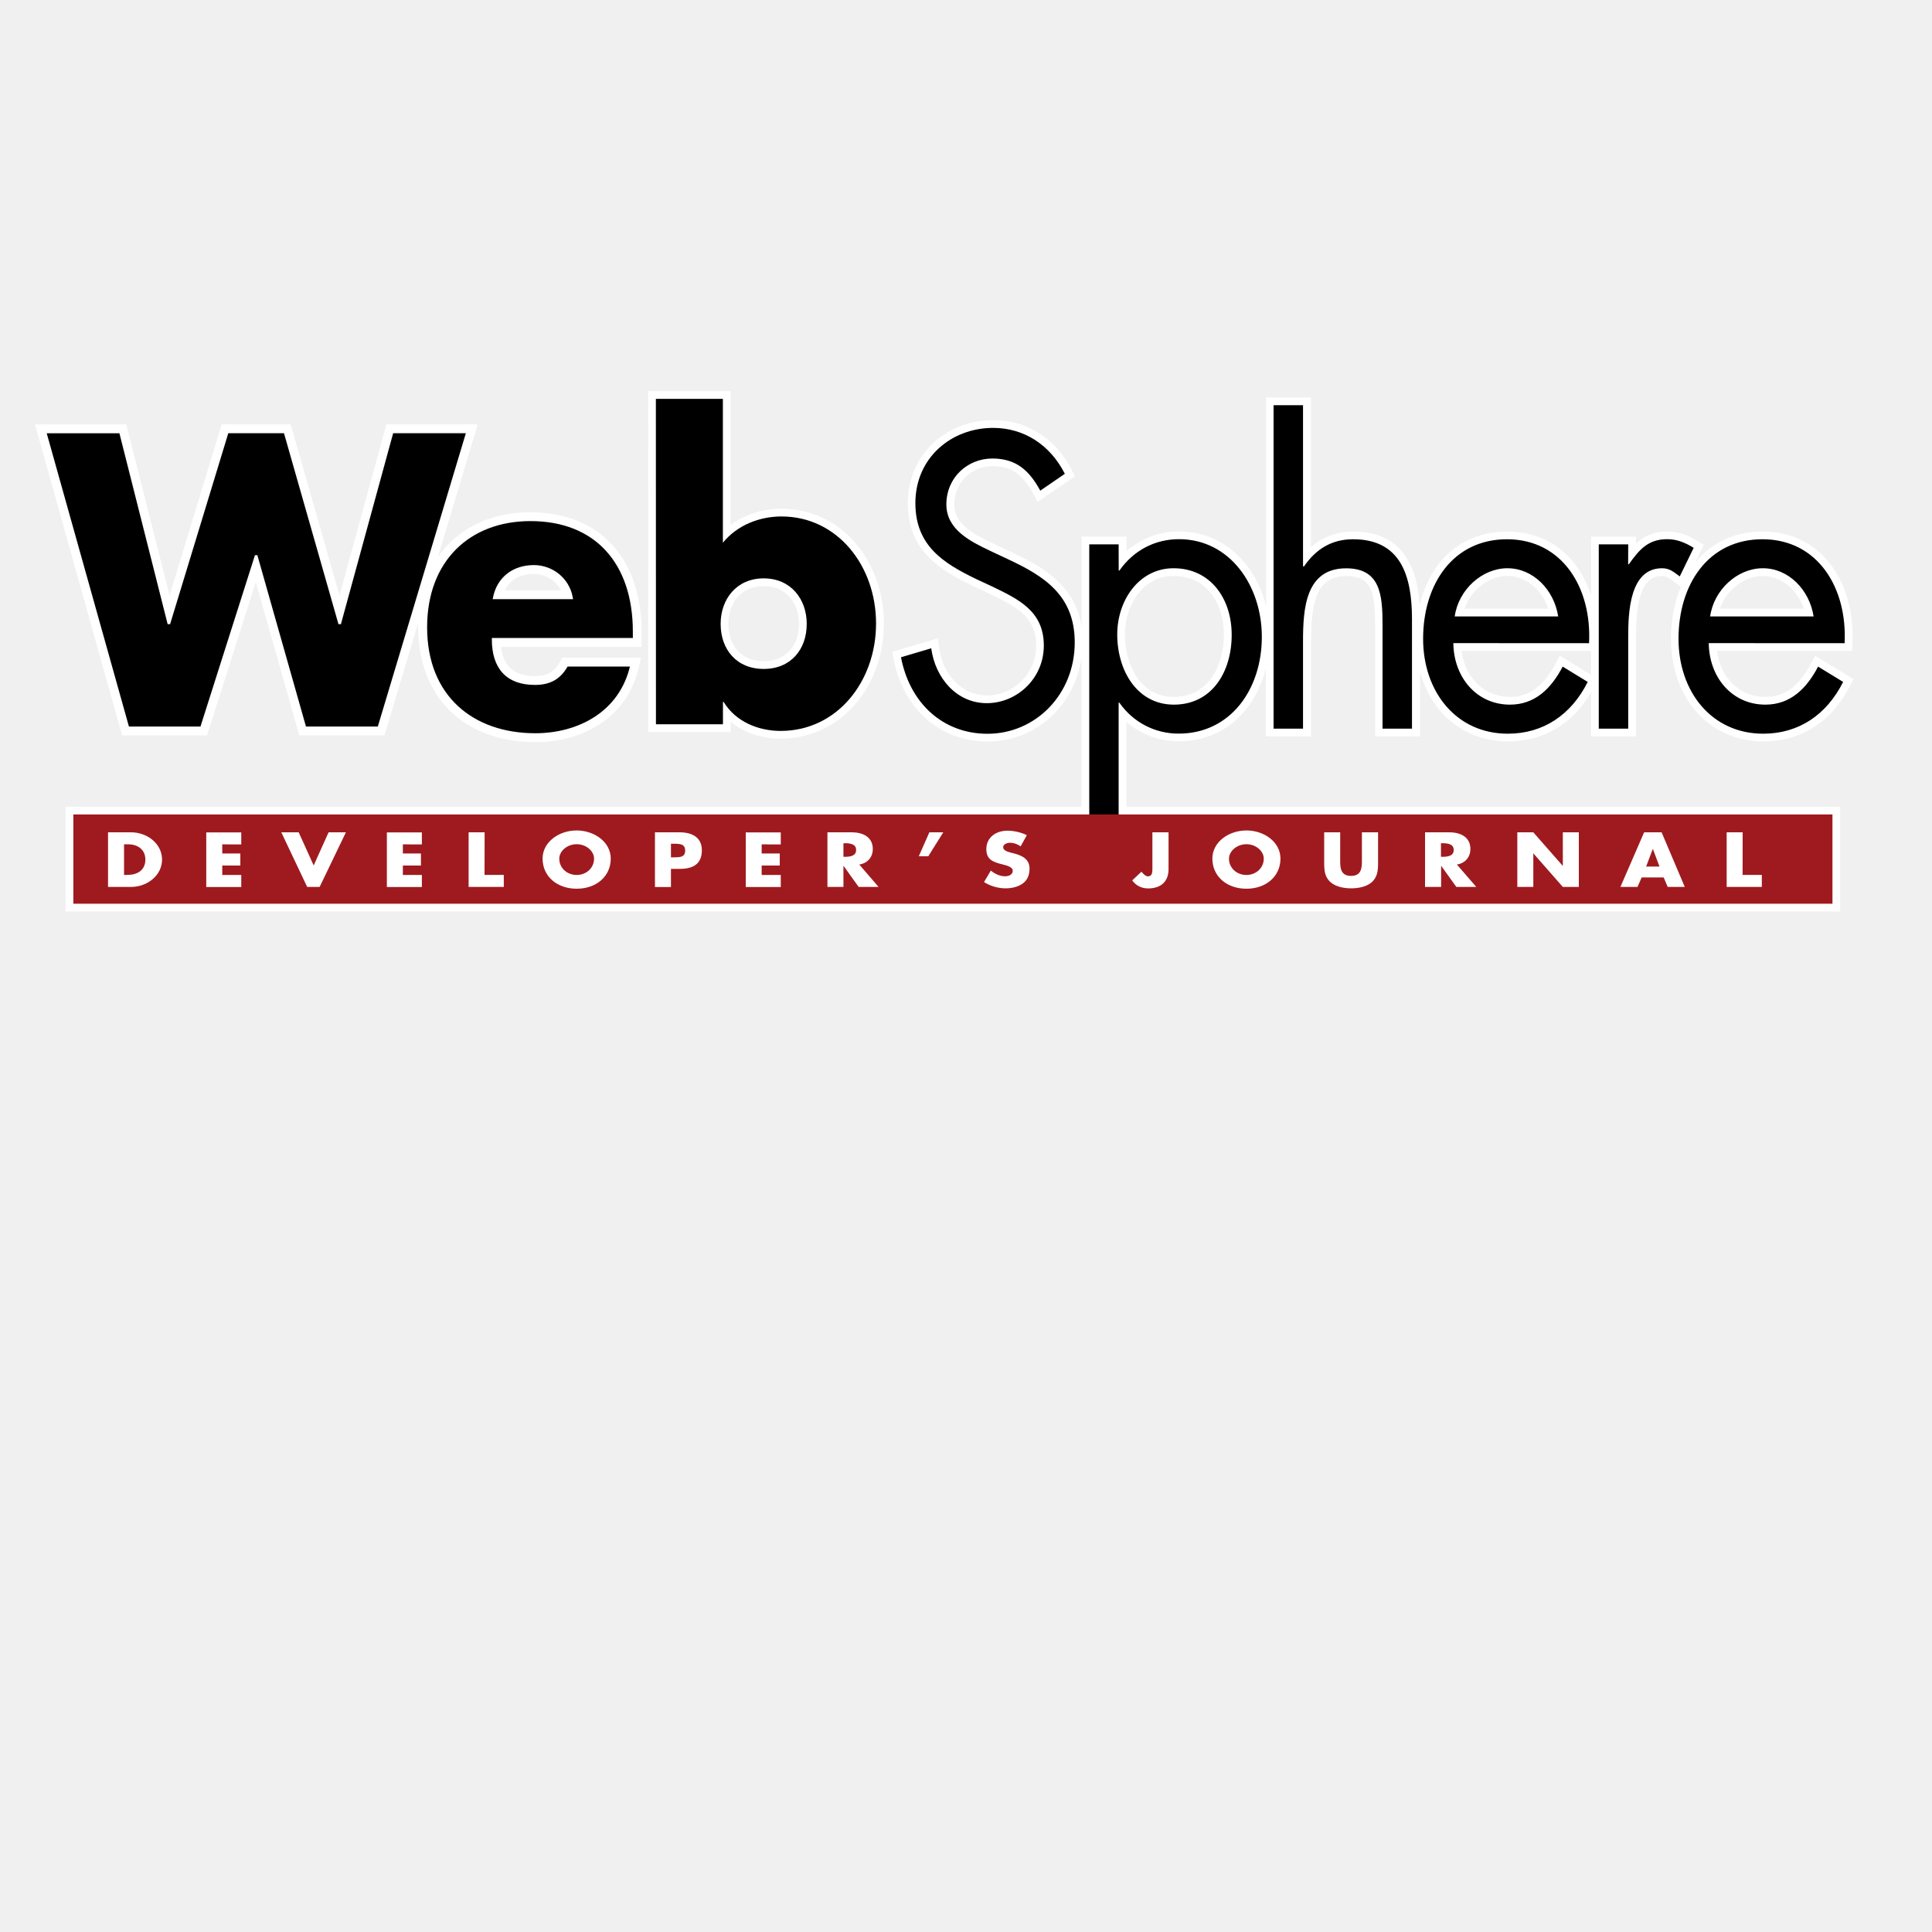
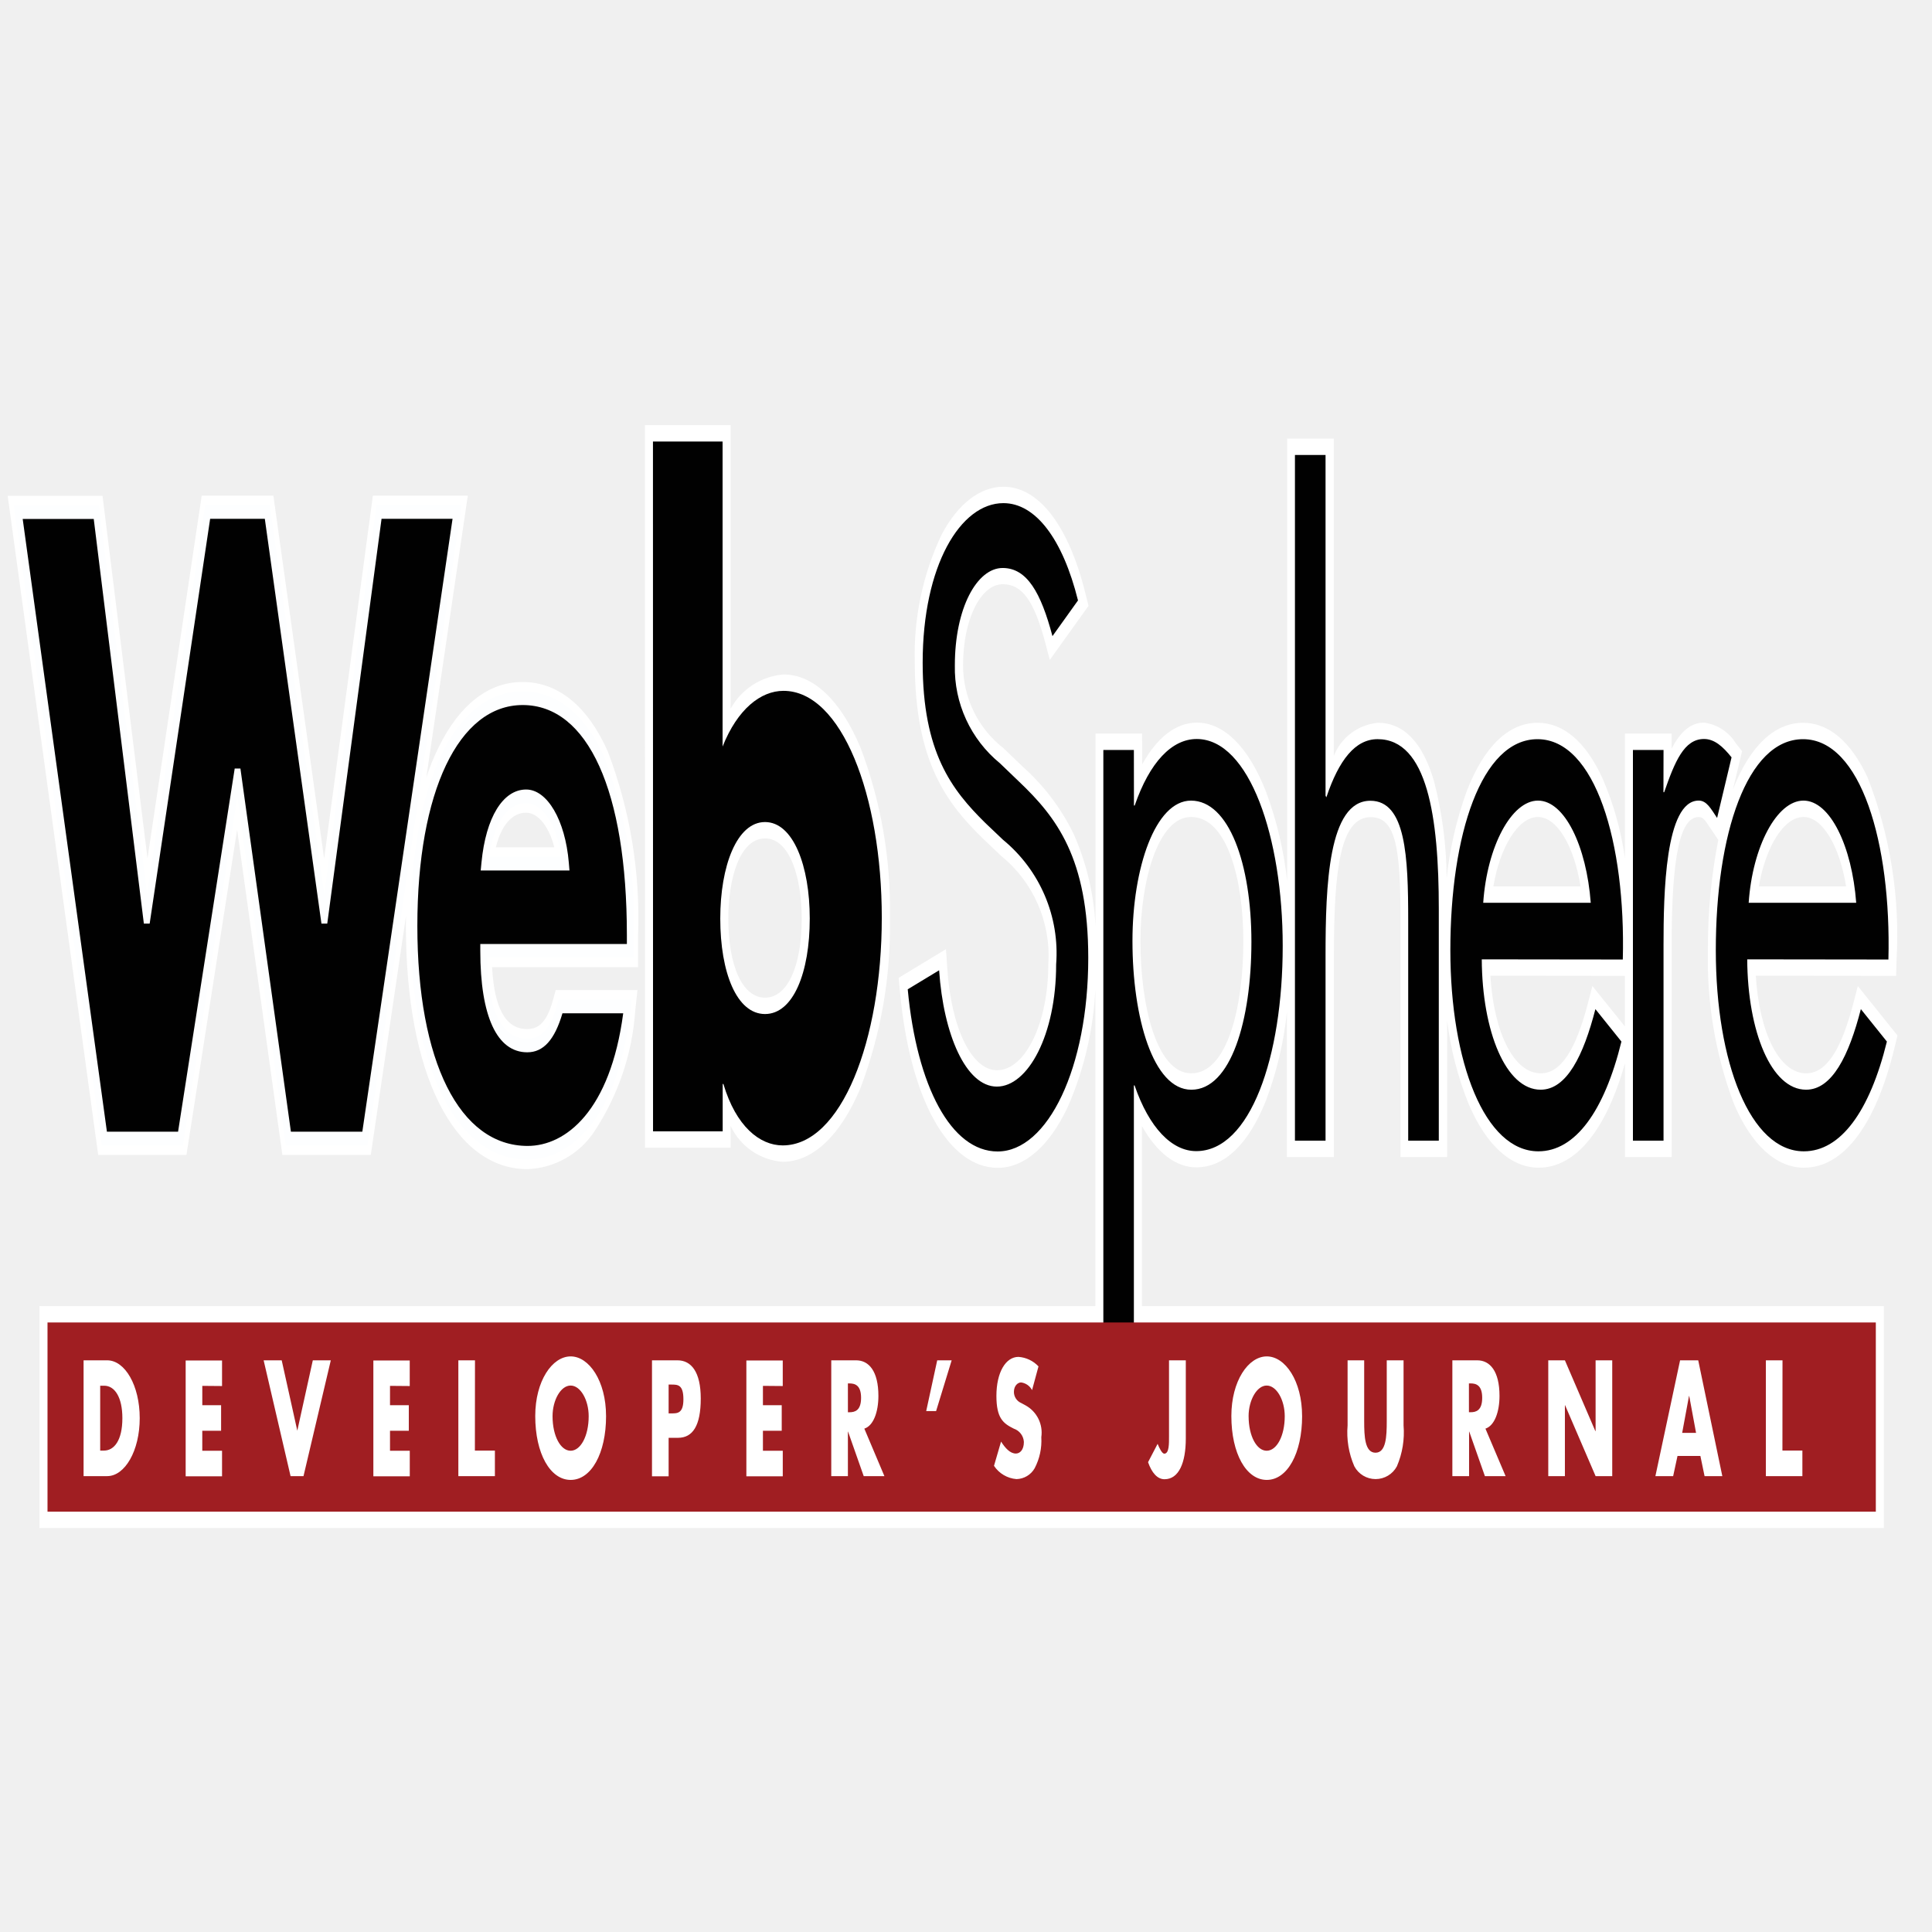
- <svg xmlns="http://www.w3.org/2000/svg" version="1.1" id="Layer_1" x="0px" y="0px" viewBox="0 0 2500 2500" style="enable-background:new 0 0 2500 2500;" xml:space="preserve">
-   <style type="text/css">
- 	.st0{display:none;}
- 	.st1{display:inline;fill:#FFFFFF;}
- 	.st2{fill:#FFFFFF;}
- 	.st3{stroke:#FCFCFC;stroke-width:3;stroke-miterlimit:10;}
- 	.st4{fill:#9F1A1F;}
- </style>
-   <g>
-     <g class="st0">
-       <path class="st1" d="M692.6,980.3c-48.7,0-90.8-15.1-121.5-43.6c-14.4-13.4-25.9-29.3-34.1-47.3l-24.7,82.1H372.1l-42.3-149.1    l-47.4,149.1H142.9L18.9,529.2H179l42.2,166.9l50.9-167h119.1L439,696.4l45.8-167.3h160.4l-39.6,132    c23.6-12.1,50.9-18.3,80.9-18.3c50,0,91.8,16.9,120.9,48.8c28.1,30.8,43,74.3,43,125.8V831h4.1l-4.1,18.3v7.7h-1.7l-2.4,10.6    c-8.2,36.4-28.7,66.2-59.3,86.2C760.4,971.1,727.8,980.3,692.6,980.3z" />
-       <path class="st1" d="M1010.1,975.8c-16.7,0-32.6-3-46.9-8.6H818.8l-0.1-481.1h146.7v160c14.3-5.1,29.7-7.8,45.8-7.8    c43.2,0,82.7,18.4,111.2,51.8c26.6,31.2,41.2,72.6,41.2,116.7c0,44.3-14.8,85.9-41.6,117.2    C1093.3,957.4,1053.6,975.8,1010.1,975.8z M988.2,778.4c-23.8,0-25.7,22.1-25.7,28.9c0,12.9,4.5,28.3,25.7,28.3    s25.7-15.4,25.7-28.3C1013.9,800.5,1012,778.4,988.2,778.4z" />
-       <path class="st1" d="M1379.5,1106.6V936.2c0,0-0.1,0.1-0.1,0.1c-26.8,27.8-62.8,43.1-101.4,43.1c-35.6,0-67.8-12.1-93.3-34.9    c-24.6-22-41.2-52.6-48.1-88.5l-5.1-26.7l98.7-29.3l4.7,34.7c2.9,21.7,17.4,45,42.2,45c21.1,0,43.8-17.1,43.8-44.6    c0-23.1-12.4-31.2-47.8-48.4l-1.2-0.6l-22-10.3c-22.4-10.8-45.6-23.5-63.5-42.4c-20.9-22.1-31.5-49.9-31.5-82.5    c0-36.3,14.2-69.4,39.9-93c24.1-22.2,56.3-34.4,90.5-34.4c25.3,0,49.7,7,70.5,20.3c20.4,13.1,37.4,32.2,49.1,55.5l11.9,23.5    l-81,55.5l-15.8-29.3c-11.8-21.9-21.3-25.9-35.6-25.9c-14.3,0-29.5,10.3-29.5,29.4c0,11.9,12.5,20,38.9,32.7l23.8,11.2    c21.5,10,43.7,21.6,62.1,38.3v-60.5h97.9l0,3c15-6.4,31.3-9.7,48.3-9.7c35.4,0,67.7,13.8,92.3,39.1V494.3h98.1v179.1    c10.8-3.7,22.4-5.6,34.9-5.6c49.5,0,74.7,24.7,87.1,45.4c1.6,2.7,3.1,5.5,4.5,8.4c24.6-33.8,62.2-53.8,107.4-53.8    c34.4,0,64.8,11.6,88.6,33.6v-27h85.8c9.1-4.1,19.9-6.7,32.8-6.7c21.8,0,38.1,8.4,50,15.6l4.5,2.8c19.8-11.8,43.1-18.3,68.9-18.3    c37.4,0,70.1,13.7,94.7,39.6c29.1,30.6,44.2,76.7,41.6,126.5l-1.5,28.4l-5.8,0l14.5,8.9l-12.4,24.7    c-13.1,26.2-30.9,46.8-52.9,61.2c-22.7,14.9-48.7,22.4-77.3,22.4c-40.5,0-76.9-16.4-102.5-46.1c-23.9-27.8-37.1-65.6-37.1-106.7    c0-21.7,3.1-41.9,8.8-60.2c-0.5-0.4-1.1-0.8-1.5-1.1c-1.6,0.1-2.1,0.6-2.5,1c-0.9,0.8-3.1,3.5-5.3,10.5    c-4.8,15.3-4.8,37.4-4.8,46.8v149.3h-98.1v-23.3c-3.3,2.6-6.8,5.1-10.3,7.4c-22.7,14.9-48.7,22.4-77.2,22.4c-36.1,0-69-13-93.8-37    v30.5h-98.1V808.4c0-10.3,0-29.4-4.1-38.3c-1-2.1-2.2-4.7-13-4.7c-12.7,0-25.8,0-25.8,64.4v143.1H1618v-31.4    c-24.5,24.5-57,37.8-92.9,37.8c-16.8,0-32.9-3.3-47.6-9.4v136.7H1379.5z M2249.3,862.2c7,11.4,18.5,19.6,35.1,19.6    c9.3,0,21-2.5,33.3-19.5L2249.3,862.2z M1918.8,862.2c7,11.4,18.5,19.6,35.1,19.6c9.3,0,21-2.5,33.3-19.5L1918.8,862.2z     M1518.6,765.3c-27.9,0-43,28.7-43,55.7c0,21,9.1,60.8,43.3,60.8c42.7,0,44.8-50.2,44.8-60.3    C1563.9,795.6,1552,765.3,1518.6,765.3z M2292.7,767.7c-3.7-1.6-7.6-2.4-11.6-2.4c-4.1,0-8.1,0.9-12,2.4H2292.7z M1962.1,767.7    c-3.7-1.6-7.6-2.4-11.6-2.4c-4,0-8,0.9-11.8,2.4H1962.1z" />
-       <rect x="64.9" y="1023.9" class="st1" width="2336.3" height="175.5" />
-       <path class="st1" d="M1612.9,1180c-34.7,0-62.3-19.9-71.2-48.8c-2.9,28.8-25.2,48.4-56.2,48.4c-18.2,0-34.2-8.1-44.8-22.8    l-15.4-21.4l35.9-33.7V1047h80.8v44.3c4-11.6,11.4-22,21.6-30c13.6-10.7,31.1-16.6,49.3-16.6c18.2,0,35.7,5.9,49.2,16.6    c10.2,8,17.6,18.5,21.5,30V1047h129.6v69.7c0,10.1,0,31.2-18.4,47.5l-0.2,0.2c-14.4,12.5-33.1,15.2-46.2,15.2    c-13.1,0-31.7-2.6-46.1-15.1c-12.5-10.8-16.7-23.9-18-34.4C1675.9,1159.5,1648,1180,1612.9,1180z M746.1,1180    c-28.1,0-51.7-13.2-64.3-33.6v31.3H576.3V1047h80.8l-0.1,55.1h15.6c2.3-15.8,10.9-30.4,24.2-40.9c13.6-10.7,31.1-16.6,49.3-16.6    s35.7,5.9,49.3,16.6c10.7,8.5,18.4,19.5,22.1,31.8v-46h61.7c30.9,0,48.8,15.3,55.7,34.3v-34.2h105.3v130.7H935v-57.4    c-5.7,16.1-18.7,27.4-36.7,31.8v25.6h-80.7v-47.4C809,1159.7,781.1,1180,746.1,1180z M1301.3,1179.5c-15.4,0-31-4.5-44-12.7    l-24.7-15.6l18.4-30.8c-2.7-5.8-4.5-12.9-4.5-21.6c0-30.7,24.7-53.8,57.5-53.8c12.8,0,27.2,3.4,38.4,9l27.9,14.1l-16.2,29.1    c7,10.1,8.2,20.8,8.2,26.8c0,17.9-7.2,33.1-20.1,42.9C1331.1,1175.1,1317,1179.5,1301.3,1179.5z M470.5,1177.8v-79.1l-38,79h-53.9    l-36.5-76.9v77H236.8v-47.2c-8.6,27.2-35.6,47.1-67.6,47.1h-59.4V1047h59.4c18,0,35.1,6.2,48.1,17.5c9.3,8,16,18.3,19.5,29.5    v-46.8h79.9l0-0.1h178.7l0,0.1h80.5v130.7H470.5z M1933.4,1177.7V1047H2073v80.2l34.8-80.2h62.2l34.3,80.7V1047h80.7v55.1h24.8    v75.6H1933.4z M1814,1177.7V1047h61c14.5,0,27.3,3.7,37.2,10.8c13.2,9.4,20.5,24,20.5,40.9c0,8.3-1.9,16-5.3,22.9l5.6,6.5    l-22.7,49.6H1814z M1040.6,1177.7V1047h61c14.5,0,27.3,3.7,37.2,10.8c13.2,9.4,20.5,24,20.5,40.9c0,0.7,0,1.5,0,2.2l23.8-53.9    h37.6l25.4,45.9l-28.3,45.1h-62.8l-18.2,39.7H1040.6z M1094.5,1078.7L1094.5,1078.7z" />
-     </g>
-     <g>
-       <g>
-         <path class="st2" d="M692.6,960.3c-92,0-151.5-58.3-151.5-148.5c0-2,0-4,0.1-6l-43.8,145.8H387.3l-56.3-198.5l-63.1,198.5H158     L45.3,549.2h118.1l56,221.4l67.5-221.5h89.2l63.2,221.6L500,549.1h118.2l-51.7,172.1c4.5-6.6,9.6-12.8,15.3-18.4     c26.1-26.1,62.2-39.9,104.5-39.9c44.2,0,80.9,14.6,106.1,42.3c24.7,27.1,37.8,65.9,37.8,112.3V837H648.4     c2.8,25.4,17.2,37.8,43.7,37.8c15.9,0,25.4-5.4,32.6-18.6l2.9-5.2h101.8l-2.7,12.2c-7,31.2-24.6,56.7-50.7,73.9     C752.7,952.3,723.9,960.3,692.6,960.3z M725.9,763.8c-6.7-12.7-20.1-21.1-35.2-21.1c-17.4,0-30.8,7.7-37.6,21.1H725.9z" />
-         <path class="st2" d="M1010.1,955.8c-25.1,0-47.9-7.9-64.7-21.9v13.3H838.8l-0.1-441.1h106.7v173.1c18.2-13.3,41.5-20.9,65.8-20.9     c37.3,0,71.4,15.9,96,44.8c23.5,27.6,36.5,64.4,36.5,103.7c0,39.5-13.1,76.5-36.8,104.2C1082,939.9,1047.7,955.8,1010.1,955.8z      M988.2,758.4c-31.6,0-45.7,24.6-45.7,48.9c0,29.3,17.9,48.3,45.7,48.3s45.7-19,45.7-48.3C1033.9,783,1019.7,758.4,988.2,758.4z" />
-         <path class="st2" d="M1399.5,1086.6V850.5c-3.8,27.4-15.7,52.5-34.5,72c-23,23.9-53.9,37-87,37c-61.5,0-109.3-42-121.7-107.1     l-1.7-8.9l58.9-17.5l1.6,11.6c4.9,36.7,30.4,62.3,62,62.3c35.2,0,63.8-29,63.8-64.6c0-37.7-27.4-51-59.1-66.4l-1.4-0.7     l-21.9-10.2c-42.4-20.5-83.8-45.6-83.8-106.9c0-30.7,11.9-58.5,33.5-78.3c20.4-18.8,47.8-29.1,77-29.1     c43.8,0,80.9,23.6,101.8,64.9l4,7.8l-48.2,33l-5.3-9.8c-14.1-26.2-29-36.4-53.2-36.4c-27.8,0-49.5,21.7-49.5,49.4     c0,24.7,21.8,37,50.3,50.7l24,11.3c22.8,10.6,46.2,23,63.6,41.3c14.9,15.7,23.9,34.3,27,56.2V694.4h58l0.1,18.8     c18.7-16.6,42.2-25.5,68.2-25.5c33.8,0,64.4,15,86,42.2c12.3,15.5,21.3,34.1,26.3,54.4v-270h58.1V708     c15.4-13.4,33.7-20.2,54.9-20.2c32.2,0,55.8,12,69.9,35.7c8.9,14.8,14.1,34.3,15.7,59.2c5-20.3,13.5-38.4,25-53.1     c21.5-27.3,52-41.8,88.4-41.8c31.8,0,59.5,11.5,80.2,33.4c12.7,13.4,22.3,30.2,28.4,49.3v-76.1h58.1v9.2     c10.2-9.6,22.5-15.9,40.5-15.9c16.6,0,29.3,6.4,39.5,12.7l7.7,4.7l-11.3,23.2c21.4-26.5,51.6-40.5,87.4-40.5     c31.7,0,59.5,11.5,80.1,33.3c25.3,26.7,38.5,67.4,36.1,111.7l-0.5,9.5l-174.7-0.1c4.4,35.1,29.5,59.6,62.7,59.6     c24.8,0,43.7-13.9,59.3-43.8l5-9.5l49.4,30.2l-4.1,8.2c-23.4,46.8-63.3,72.5-112.3,72.5c-34.6,0-65.6-13.9-87.4-39.2     c-20.8-24.1-32.2-57.4-32.2-93.6c0-24.4,4.5-47.4,12.9-67.3l-7.3-5.3c-1-0.8-2-1.5-3-2.2c-6.1-4.6-8.8-6.5-14-6.5     c-23.4,0-33.8,24.1-33.8,78.3v129.3h-58.1v-57.2c-23.9,41.2-61.7,63.7-107.5,63.7c-34.6,0-65.6-13.9-87.4-39.2     c-12.2-14.1-21.1-31.4-26.5-50.6v83.3h-58.1V808.4c0-43.6-5.4-63-37.1-63c-38.1,0-45.8,32.3-45.8,84.4v123.1H1638v-88.4     c-5,20.4-13.9,38.9-26.1,53.9c-21.7,26.7-51.7,40.8-86.8,40.8c-25.4,0-49.1-9-67.6-25.2v152.5H1399.5z M1891.3,842.2     c4.4,35.1,29.5,59.6,62.7,59.6c24.8,0,43.7-13.9,59.3-43.8l5-9.5l40.5,24.7v-30.9L1891.3,842.2z M1518.6,745.3     c-40.9,0-63,39-63,75.7c0,38.9,19.8,80.8,63.3,80.8c44.8,0,64.8-40.3,64.8-80.3C1583.9,783.6,1563.7,745.3,1518.6,745.3z      M2334.2,787.7c-8.2-24.8-29.4-42.4-53.1-42.4c-24.3,0-47.2,18.2-55.5,42.4H2334.2z M2003.6,787.7c-8.2-24.8-29.4-42.4-53.1-42.4     c-24.3,0-47.2,18.2-55.5,42.4H2003.6z" />
-         <rect x="84.9" y="1043.9" class="st2" width="2296.3" height="135.5" />
-         <path class="st2" d="M1612.9,1160c-31.4,0-54.1-20.6-54.1-49c0-13.2,6.1-25.3,17.3-34.1c10.1-7.9,23.2-12.3,36.9-12.3     c13.7,0,26.8,4.4,36.8,12.3c11.1,8.8,17.2,20.9,17.2,34.1C1666.9,1139.4,1644.2,1160,1612.9,1160z M1612.8,1102.4     c-7.3,0-12.5,5.2-12.5,8.7c0,6.3,5.4,11.1,12.5,11.1c7.1,0,12.5-4.8,12.5-11.1C1625.3,1107.2,1619.8,1102.4,1612.8,1102.4z      M746.1,1160c-31.4,0-54.1-20.6-54.1-49c0-13.2,6.1-25.3,17.3-34.1c10.1-7.9,23.2-12.3,36.9-12.3c13.7,0,26.8,4.4,36.9,12.3     c11.1,8.8,17.3,20.9,17.3,34.1C800.3,1139.4,777.5,1160,746.1,1160z M746.2,1102.4c-7.5,0-12.5,5.2-12.5,8.7     c0,6.3,5.4,11.1,12.5,11.1s12.5-4.8,12.5-11.1C758.8,1107.2,753.2,1102.4,746.2,1102.4z M1485.6,1159.6     c-11.7,0-21.8-5.2-28.6-14.5l-5.1-7.1l26-24.5l3.3,4V1067h40.8v57.7C1522.1,1145.9,1507.8,1159.6,1485.6,1159.6z M1748.5,1159.5     c-7.9,0-22.8-1.3-33-10.3c-11.8-10.2-11.8-24.2-11.8-32.5V1067h40.8v47.2c0,6.6,0.7,8.3,1.1,8.7c0.1,0.1,1.1,0.5,3,0.5     c1.9,0,2.8-0.3,2.9-0.5c0.4-0.4,1.1-2.2,1.1-8.7V1067h40.7v49.7c0,8.3,0,22.2-11.6,32.5     C1771.3,1158.2,1756.4,1159.5,1748.5,1159.5z M1301.3,1159.5c-11.6,0-23.5-3.4-33.3-9.6l-8.2-5.2l15.1-25.3     c-4.9-4.3-8.4-10.7-8.4-20.6c0-19.6,15.8-33.8,37.5-33.8c9.6,0,21.1,2.7,29.4,6.9l9.3,4.7l-13.4,24.1c8.6,5.4,13,13.2,13,23.3     c0,14.7-6.7,22.8-12.3,27C1320.6,1158,1309.2,1159.5,1301.3,1159.5z M955,1157.8v-90.7h65.3v35.6l-1.3,0v19.5h1.3v35.6H955z      M837.5,1157.8V1067h41.7c24.4,0,39,12.4,39,33.3c0,21.6-13.9,34-38.3,34h-1.7v23.5H837.5z M490.5,1157.8v-90.7h65.3v35.6l-1.2,0     v19.5h1.2v35.6H490.5z M256.8,1157.8v-90.7h65.3v35.6l-1.2,0v19.5h1.2v35.6H256.8z M2224.3,1157.7V1067h40.8v55.1h24.8v35.6     H2224.3z M2151.5,1157.7l-5.2-12.3h-15.5l-5.4,12.3h-43.8l39.4-90.7h35.8l38.5,90.7H2151.5z M2017.8,1157.7l-23.7-27v27h-40.7     V1067h35.3l23.7,27v-27h40.7v90.7H2017.8z M1879.3,1157.7l-4.6-6.4v6.4H1834V1067h41c23.3,0,37.7,12.1,37.7,31.7     c0,9.7-4.2,18.1-11.1,23.6l30.6,35.4H1879.3z M1105.9,1157.7l-4.6-6.4v6.4h-40.7V1067h41c23.3,0,37.7,12.1,37.7,31.7     c0,9.7-4.2,18.1-11.1,23.6l30.6,35.4H1105.9z M596.3,1157.7V1067h40.8l-0.1,55.1h24.9v35.6H596.3z M391.3,1157.7l-43-90.7h44.8     l12.8,28.5l12.9-28.5h44.8l-43.6,90.7H391.3z M129.8,1157.7V1067h39.4c13.2,0,25.6,4.5,35.1,12.6c9.9,8.6,15.4,20.2,15.4,32.7     c0,25-22.6,45.4-50.5,45.4H129.8z M170.5,1121.6c7.6-1.7,7.6-7.2,7.6-9.3c0-5-2.6-8.1-7.6-9.3V1121.6z M1173.6,1118l22.6-51h42.6     l-32,51H1173.6z" />
-       </g>
-       <g>
-         <path class="st3" d="M218.1,806.2h0.9l75.3-247.1h74.3l70.5,247.1h0.9l67.6-247.1h97.2L490,941.6h-95.2l-62.9-221.7H331     l-70.5,221.7h-94.8L58.5,559.2h97.2L218.1,806.2z M820.3,827H637.9c0,37.6,18.6,57.8,54.3,57.8c18.6,0,31.9-6.6,41.4-23.8h83.4     c-13.8,61.4-68.6,89.3-124.3,89.3c-81,0-141.5-48.7-141.5-138.5c0-86.7,55.8-139,135.3-139c84.8,0,133.9,55.8,133.9,144.6V827     L820.3,827z M739.8,773.8c-4.3-24.9-25.7-41.1-49-41.1c-25.3,0-46.2,14.2-51.5,41.1H739.8z" />
-         <path d="M848.7,516.1h86.7v186.2c18.6-22.9,47.6-34,75.8-34c72.4,0,122.4,63.9,122.4,138.5c0,75.1-50.5,139-123.4,139     c-28.5,0-58.1-11.6-73.8-37.5h-0.9v28.9h-86.7L848.7,516.1L848.7,516.1z M932.5,807.3c0,33,20.5,58.3,55.7,58.3     s55.7-25.3,55.7-58.3c0-32-20.5-58.9-55.7-58.9C953.1,748.4,932.5,775.3,932.5,807.3z" />
-         <path d="M1346.1,634.9c-14.3-26.4-31.5-41.6-62-41.6c-31.9,0-59.5,24.4-59.5,59.4c0,33,31.9,48.2,56.1,59.8l23.8,11.2     c46.7,21.8,86.2,46.7,86.2,107.6c0,67-50.5,118.2-112.9,118.2c-57.6,0-100.6-39.6-111.9-99l39.1-11.6c5.3,39,33.3,71,71.9,71     c38.6,0,73.8-31.5,73.8-74.6c0-44.6-32.9-59.9-66.2-76.1l-21.9-10.2c-42-20.3-78.1-43.1-78.1-97.9c0-59.3,47.1-97.4,100.5-97.4     c40,0,73.8,21.8,92.9,59.4L1346.1,634.9L1346.1,634.9z M1447.6,738.3h0.9c18.6-26.4,46.2-40.6,77.2-40.6     c65.7,0,107.1,60.3,107.1,126.3c0,68-40.5,125.3-107.7,125.3c-30.4,0-58.6-14.3-76.7-40.1h-0.9v167.4h-38V704.4h38L1447.6,738.3     L1447.6,738.3z M1445.7,821c0,46.7,25.7,90.8,73.3,90.8c49.1,0,74.8-42.1,74.8-90.3c0-47.7-28.1-86.2-75.2-86.2     C1474.2,735.3,1445.7,776.4,1445.7,821z M1686.1,524.3v208l1,1c15.7-22.9,36.1-35.5,63.8-35.5c62,0,76.2,47.7,76.2,103.5v141.6     h-38.1V808.4c0-38.6-2.8-73-47.1-73c-52.4,0-55.8,51.8-55.8,94.4v113.1H1648V524.3H1686.1z M1880.6,832.2     c0.5,44.1,30,79.6,73.3,79.6c32.4,0,53.3-20.8,68.2-49.2l32.4,19.8c-21.4,42.7-57.6,67-103.4,67c-66.7,0-109.6-54.3-109.6-122.8     c0-70.5,38.6-128.8,108.5-128.8c71.9,0,110,63.4,106.2,134.5L1880.6,832.2L1880.6,832.2z M2016.3,797.7     c-5.3-34.5-32.4-62.4-65.7-62.4c-32.9,0-63.4,27.9-68.2,62.4H2016.3L2016.3,797.7z M2106.8,730.2h0.9     c13.3-18.7,24.8-32.5,49.6-32.5c12.9,0,23.4,4.5,34.3,11.2l-18,37c-7.7-5.6-12.9-10.6-22.9-10.6c-42,0-43.8,57.3-43.8,88.3v119.3     h-38.1V704.4h38.1L2106.8,730.2L2106.8,730.2z M2211.1,832.2c0.5,44.1,30,79.6,73.3,79.6c32.4,0,53.3-20.8,68.2-49.2l32.4,19.8     c-21.4,42.7-57.6,67-103.4,67c-66.7,0-109.6-54.3-109.6-122.8c0-70.5,38.6-128.8,108.6-128.8c71.9,0,110,63.4,106.3,134.5     L2211.1,832.2L2211.1,832.2z M2346.8,797.7c-5.3-34.5-32.4-62.4-65.7-62.4c-33,0-63.4,27.9-68.2,62.4H2346.8z" />
-         <path class="st4" d="M2371.2,1169.4v-115.5H94.9v115.5H2371.2L2371.2,1169.4z" />
-         <path class="st2" d="M139.8,1077h29.4c22.2,0,40.5,15.4,40.5,35.3c0,19.9-18.4,35.4-40.5,35.4h-29.4V1077L139.8,1077z      M160.5,1132.1h4.7c12.4,0,22.9-6,22.9-19.8c0-12.7-9.4-19.8-22.7-19.8h-4.9L160.5,1132.1L160.5,1132.1z M287.6,1092.6v11.8H311     v15.6h-23.4v12.2h24.6v15.6h-45.3v-70.7h45.3v15.6L287.6,1092.6L287.6,1092.6z M405.9,1119.9l19.3-42.9h22.4l-34,70.7h-16.1     l-33.5-70.7h22.5L405.9,1119.9L405.9,1119.9z M521.3,1092.6v11.8h23.4v15.6h-23.4v12.2h24.6v15.6h-45.3v-70.7h45.3v15.6     L521.3,1092.6L521.3,1092.6z M627,1132.1h24.9v15.6h-45.5V1077h20.7L627,1132.1L627,1132.1z M790.3,1111c0,22.9-18.5,39-44.1,39     c-25.5,0-44.1-16.1-44.1-39c0-21.4,21.1-36.4,44.1-36.4C769.1,1074.6,790.3,1089.6,790.3,1111z M723.7,1111.1     c0,12.2,10.1,21.1,22.5,21.1s22.5-8.9,22.5-21.1c0-9.8-10.1-18.7-22.5-18.7S723.7,1101.4,723.7,1111.1z M847.5,1077h31.7     c17.1,0,29,7,29,23.3c0,16.7-10.1,24-28.3,24h-11.7v23.5h-20.7L847.5,1077L847.5,1077L847.5,1077z M868.2,1109.4h3.5     c7.5,0,14.9,0,14.9-8.6c0-8.9-6.9-9-14.9-9h-3.5V1109.4z M985.6,1092.6v11.8h23.4v15.6h-23.4v12.2h24.7v15.6H965v-70.7h45.3v15.6     L985.6,1092.6L985.6,1092.6z M1136.9,1147.7h-25.8l-19.5-27.2h-0.2v27.2h-20.7V1077h31c15.8,0,27.7,6.6,27.7,21.7     c0,9.8-6.1,18.2-17.5,20L1136.9,1147.7L1136.9,1147.7z M1091.4,1108.7h2c6.8,0,14.4-1.1,14.4-8.8c0-7.7-7.6-8.8-14.4-8.8h-2     V1108.7z M1220.6,1077l-19.4,31h-12.3l13.7-31H1220.6L1220.6,1077z M1320.7,1095.2c-4-3-8.8-4.6-13.7-4.7c-3.8,0-8.9,1.9-8.9,5.8     c0,4.2,5.5,5.7,9.2,6.8l5.3,1.4c11.1,2.9,19.6,7.8,19.6,19.4c0,7-1.9,14.2-8.3,19c-6.2,4.7-14.6,6.6-22.6,6.6     c-10,0-19.9-3-28-8.1l8.8-14.8c5.2,4,11.3,7.3,18.4,7.3c4.9,0,10-2.1,10-7.1c0-5.1-8.2-6.9-12.6-8.1c-13.1-3.2-21.6-6.3-21.6-20     c0-14.3,11.5-23.8,27.5-23.8c8.1,0,17.9,2.3,24.9,5.8L1320.7,1095.2L1320.7,1095.2z M1512.1,1077v47.7c0,14.9-8.7,24.9-26.5,24.9     c-8.9,0-15.8-3.9-20.5-10.4l11.9-11.2c2.3,2.8,5.6,6,8.3,6c6.2,0,5.9-6.4,5.9-10.4V1077H1512.1L1512.1,1077z M1656.9,1111     c0,22.9-18.5,39-44,39c-25.6,0-44.1-16.1-44.1-39c0-21.4,21.1-36.4,44.1-36.4S1656.9,1089.6,1656.9,1111z M1590.3,1111.1     c0,12.2,10.1,21.1,22.5,21.1s22.5-8.9,22.5-21.1c0-9.8-10.1-18.7-22.5-18.7C1600.5,1092.4,1590.3,1101.4,1590.3,1111.1z      M1783.2,1077v39.7c0,9.1-0.5,18.1-8.3,25c-6.7,5.8-17.2,7.8-26.5,7.8s-19.8-2-26.5-7.8c-7.9-6.8-8.4-15.9-8.4-25V1077h20.7v37.2     c0,9.2,0.8,19.2,14.1,19.2c13.2,0,14-10,14-19.2V1077H1783.2z M1910.3,1147.7h-25.8l-19.5-27.2h-0.2v27.2H1844V1077h31     c15.8,0,27.7,6.6,27.7,21.7c0,9.8-6.2,18.2-17.5,20L1910.3,1147.7L1910.3,1147.7z M1864.6,1108.7h2.1c6.8,0,14.4-1.1,14.4-8.8     c0-7.7-7.6-8.8-14.4-8.8h-2.1V1108.7z M1963.4,1077h20.7l37.9,43.2h0.3V1077h20.7v70.7h-20.7l-38-43.3h-0.2v43.3h-20.7V1077z      M2124.3,1135.4l-5.4,12.3h-22.1l30.7-70.7h22.6l30,70.7h-22.1l-5.2-12.3H2124.3z M2138.9,1098.8h-0.3l-8.5,22.5h17.3     L2138.9,1098.8z M2254.9,1132.1h24.9v15.6h-45.5V1077h20.7L2254.9,1132.1L2254.9,1132.1z" />
-       </g>
-     </g>
-   </g>
+ <svg xmlns="http://www.w3.org/2000/svg" id="Layer_1" data-name="Layer 1" viewBox="0 0 100 100">
+   <defs>
+     <style>.cls-1{fill:#fff;}.cls-2{fill:#010101;}.cls-3{fill:#fdfeff;}.cls-4{fill:#a01e22;}</style>
+   </defs>
+   <path class="cls-1" d="M27.307,60.515c-3.825,0-6.298-4.943-6.298-12.59,0-.17,0-.339.004-.509L19.192,59.778H14.615l-2.341-16.83-2.623,16.83H5.082L.397,25.66h4.91L7.635,44.432l2.806-18.78h3.708L16.777,44.44,19.3,25.652h4.914L22.065,40.243a12.095,12.095,0,0,1,.636-1.56C23.786,36.47,25.287,35.3,27.045,35.3c1.837,0,3.363,1.238,4.411,3.586a24.197,24.197,0,0,1,1.571,9.521v1.653H25.47c.116,2.154.715,3.205,1.817,3.205.661,0,1.056-.458,1.355-1.577l.121-.441h4.232l-.112,1.034a12.969,12.969,0,0,1-2.108,6.266A4.348,4.348,0,0,1,27.307,60.515Zm1.384-16.66c-.279-1.077-.836-1.789-1.463-1.789-.723,0-1.28.653-1.563,1.789Z" />
+   <path class="cls-1" d="M40.507,60.134a3.235,3.235,0,0,1-2.69-1.857v1.128H33.385L33.381,22.006H37.817V36.682a3.445,3.445,0,0,1,2.736-1.772c1.551,0,2.968,1.348,3.991,3.798a23.556,23.556,0,0,1,1.517,8.792,23.58,23.58,0,0,1-1.53,8.835C43.496,58.786,42.07,60.134,40.507,60.134Zm-.91-16.736c-1.314,0-1.9,2.086-1.9,4.146,0,2.484.744,4.095,1.9,4.095s1.9-1.611,1.9-4.095C41.496,45.483,40.906,43.397,39.596,43.397Z" />
+   <path class="cls-1" d="M56.695,71.224V51.206A17.318,17.318,0,0,1,55.261,57.31c-.956,2.026-2.241,3.137-3.617,3.137-2.557,0-4.544-3.561-5.059-9.08l-.071-.754,2.449-1.484.067.984c.204,3.112,1.264,5.282,2.578,5.282,1.463,0,2.652-2.459,2.652-5.477a6.648,6.648,0,0,0-2.457-5.63l-.058-.059-.91-.865C49.071,41.625,47.35,39.497,47.35,34.3a14.465,14.465,0,0,1,1.393-6.639c.848-1.594,1.987-2.467,3.201-2.467,1.821,0,3.363,2.001,4.232,5.503l.166.661-2.004,2.798-.22-.831c-.586-2.221-1.206-3.086-2.212-3.086-1.156,0-2.058,1.84-2.058,4.188a5.434,5.434,0,0,0,2.091,4.298l.998.958a11.268,11.268,0,0,1,2.644,3.502A13.422,13.422,0,0,1,56.704,47.95V37.971h2.411l.004,1.594c.777-1.407,1.754-2.162,2.835-2.162,1.405,0,2.677,1.272,3.575,3.578a19.262,19.262,0,0,1,1.093,4.612V22.701h2.415V39.124a2.737,2.737,0,0,1,2.282-1.713c1.339,0,2.32,1.017,2.906,3.027a20.538,20.538,0,0,1,.653,5.019,19.216,19.216,0,0,1,1.039-4.502c.894-2.315,2.162-3.544,3.675-3.544,1.322,0,2.474.975,3.334,2.832a15.905,15.905,0,0,1,1.181,4.18V37.971h2.415v.78c.424-.814.935-1.348,1.684-1.348A2.279,2.279,0,0,1,89.85,38.48l.32.399-.47,1.967c.89-2.247,2.145-3.434,3.633-3.434,1.318,0,2.474.975,3.33,2.823a22.39,22.39,0,0,1,1.501,9.47l-.021.805-7.263-.008c.183,2.976,1.226,5.053,2.607,5.053,1.031,0,1.817-1.179,2.465-3.713l.208-.805,2.054,2.561-.17.695c-.973,3.968-2.632,6.147-4.669,6.147-1.438,0-2.727-1.179-3.634-3.324A21.155,21.155,0,0,1,88.403,49.18a28.573,28.573,0,0,1,.536-5.706l-.303-.449c-.042-.068-.083-.127-.125-.186-.254-.39-.366-.551-.582-.551-.973,0-1.405,2.043-1.405,6.639V59.888H84.109v-4.85c-.994,3.493-2.565,5.401-4.469,5.401-1.438,0-2.727-1.179-3.634-3.324a17.161,17.161,0,0,1-1.102-4.29v7.062H72.489V47.636c0-3.697-.225-5.341-1.542-5.341-1.584,0-1.904,2.739-1.904,7.156v10.437H66.611v-7.495a18.527,18.527,0,0,1-1.085,4.57c-.902,2.264-2.149,3.459-3.609,3.459-1.056,0-2.041-.763-2.81-2.137v12.93H56.695ZM77.141,50.502c.183,2.976,1.226,5.053,2.607,5.053,1.031,0,1.817-1.179,2.465-3.714l.208-.805,1.684,2.094v-2.62ZM61.647,42.286c-1.7,0-2.619,3.307-2.619,6.418,0,3.298.823,6.851,2.632,6.851,1.863,0,2.694-3.417,2.694-6.808C64.361,45.534,63.522,42.286,61.647,42.286Zm33.907,3.595c-.341-2.103-1.222-3.595-2.208-3.595-1.01,0-1.962,1.543-2.307,3.595Zm-13.744,0c-.341-2.103-1.222-3.595-2.208-3.595-1.01,0-1.962,1.543-2.307,3.595Z" />
+   <rect class="cls-1" x="2.043" y="67.603" width="95.464" height="11.488" />
+   <path class="cls-1" d="M65.567,77.447c-1.305,0-2.249-1.746-2.249-4.154a5.54,5.54,0,0,1,.719-2.891,1.647,1.647,0,0,1,3.064,0,5.58,5.58,0,0,1,.715,2.891C67.812,75.7,66.868,77.447,65.567,77.447Zm-.004-4.884c-.303,0-.52.441-.52.738,0,.534.225.941.52.941s.52-.407.52-.941C66.083,72.97,65.854,72.563,65.563,72.563ZM29.532,77.447c-1.305,0-2.249-1.746-2.249-4.154a5.541,5.541,0,0,1,.719-2.891,1.901,1.901,0,0,1,1.534-1.043A1.901,1.901,0,0,1,31.07,70.401a5.581,5.581,0,0,1,.719,2.891C31.785,75.7,30.837,77.447,29.532,77.447Zm.004-4.884c-.312,0-.52.441-.52.738,0,.534.225.941.52.941s.52-.407.52-.941C30.059,72.97,29.827,72.563,29.536,72.563Zm30.739,4.85c-.486,0-.906-.441-1.189-1.229l-.212-.602,1.081-2.077.137.339V69.562h1.696v4.892C61.792,76.251,61.198,77.413,60.275,77.413Zm10.93-.009a1.534,1.534,0,0,1-1.372-.873,5.803,5.803,0,0,1-.491-2.756V69.562h1.696v4.002a2.679,2.679,0,0,0,.046.738.161.161,0,0,0,.125.042c.079,0,.116-.025.121-.042a2.74,2.74,0,0,0,.046-.738V69.562h1.692v4.214a5.909,5.909,0,0,1-.482,2.756A1.552,1.552,0,0,1,71.204,77.404Zm-18.591,0a1.828,1.828,0,0,1-1.384-.814l-.341-.441.628-2.145a3.554,3.554,0,0,1-.349-1.747c0-1.662.657-2.866,1.559-2.866a1.836,1.836,0,0,1,1.222.585l.387.399-.557,2.043a3.158,3.158,0,0,1,.54,1.976,4.146,4.146,0,0,1-.511,2.289A1.406,1.406,0,0,1,52.613,77.404ZM38.216,77.26V69.57h2.715v3.018h-.054v1.653h.054V77.26Zm-4.885,0V69.562h1.734c1.014,0,1.621,1.051,1.621,2.823,0,1.831-.578,2.883-1.592,2.883h-.071V77.26Zm-14.426,0V69.57H21.62v3.018h-.05v1.653h.05V77.26Zm-9.716,0V69.57h2.715v3.018h-.05v1.653h.05V77.26Zm81.795-.009v-7.69H92.681v4.672h1.031v3.018Zm-3.027,0-.216-1.043h-.644l-.225,1.043H85.052l1.638-7.69h1.488l1.6,7.69Zm-5.558,0-.985-2.289v2.289h-1.692v-7.69H81.19l.985,2.289V69.562h1.692v7.69Zm-5.758,0-.191-.543v.543h-1.692v-7.69h1.704c.969,0,1.567,1.026,1.567,2.688a3.936,3.936,0,0,1-.462,2.001l1.272,3.001Zm-32.153,0-.191-.543v.543h-1.692v-7.69h1.704c.969,0,1.567,1.026,1.567,2.688a3.937,3.937,0,0,1-.461,2.001l1.272,3.001Zm-21.186,0v-7.69H25l-.004,4.672H26.031v3.018Zm-8.523,0-1.788-7.69h1.863l.532,2.416.536-2.416h1.863l-1.813,7.69Zm-10.871,0v-7.69h1.638A1.791,1.791,0,0,1,7.007,70.63a5.746,5.746,0,0,1,.64,2.772c0,2.12-.94,3.849-2.099,3.849ZM5.602,74.191c.316-.144.316-.611.316-.788,0-.424-.108-.687-.316-.788Zm41.702-.305.94-4.324h1.771l-1.33,4.324Z" />
+   <path class="cls-2" d="M7.581,47.45h.037l3.13-20.95h3.089l2.931,20.95h.037l2.81-20.95h4.041L18.885,58.93H14.927L12.312,40.133h-.037L9.344,58.93H5.402L.946,26.508H4.987Zm25.035,1.764H25.033c0,3.188.773,4.901,2.257,4.901.773,0,1.326-.56,1.721-2.018H32.479c-.574,5.206-2.852,7.571-5.168,7.571-3.368,0-5.883-4.129-5.883-11.743,0-7.351,2.32-11.785,5.625-11.785,3.525,0,5.567,4.731,5.567,12.26v.814Zm-3.347-4.51c-.179-2.111-1.069-3.485-2.037-3.485-1.052,0-1.921,1.204-2.141,3.485Z" />
+   <path class="cls-3" d="M27.311,60.021c-3.679,0-6.056-4.748-6.056-12.097,0-7.374,2.276-12.139,5.798-12.139,1.767,0,3.231,1.183,4.234,3.422A23.379,23.379,0,0,1,32.794,48.4v1.168H25.21c.054,2.783.753,4.193,2.081,4.193.752,0,1.221-.549,1.569-1.835l.05-.183h3.787l-.048.431C32.011,57.96,29.473,60.021,27.311,60.021Zm-.258-23.528c-3.312,0-5.451,4.487-5.451,11.431,0,7.025,2.188,11.389,5.709,11.389,1.972,0,4.276-1.814,4.946-6.864H29.112c-.405,1.375-.986,2.018-1.821,2.018-1.568,0-2.431-1.866-2.431-5.254V48.86h7.587V48.4C32.447,40.944,30.431,36.493,27.054,36.493Zm-8.04,22.79h-4.218L12.285,41.234,9.47,59.284h-4.2L.717,26.154H5.122L7.614,46.268,10.62,26.146h3.348l2.816,20.126,2.7-20.126H23.89Zm-3.956-.708h3.697L23.424,26.854H19.749l-2.81,20.95h-.301l-2.931-20.95H10.877l-3.13,20.95h-.301L4.852,26.862H1.175L5.534,58.576H9.217l2.931-18.797h.296ZM29.476,45.057H24.881l.041-.422c.225-2.325,1.11-3.77,2.311-3.77,1.094,0,2.023,1.589,2.208,3.778Zm-4.163-.708h3.74c-.231-1.632-.965-2.777-1.819-2.777C26.267,41.572,25.564,42.601,25.312,44.349Z" />
+   <path class="cls-2" d="M33.797,22.854h3.604V38.641c.773-1.942,1.979-2.883,3.151-2.883,3.01,0,5.089,5.418,5.089,11.743,0,6.367-2.099,11.785-5.13,11.785-1.185,0-2.415-.984-3.068-3.179h-.037v2.45H33.801l-.004-35.703Zm3.484,24.689c0,2.798.852,4.943,2.316,4.943s2.316-2.145,2.316-4.943c0-2.713-.852-4.994-2.316-4.994C38.137,42.549,37.281,44.83,37.281,47.543Z" />
+   <path class="cls-2" d="M54.475,32.926c-.595-2.238-1.31-3.527-2.578-3.527-1.326,0-2.474,2.069-2.474,5.036a6.37,6.37,0,0,0,2.332,5.07l.989.95c1.942,1.848,3.584,3.959,3.584,9.123C56.33,55.259,54.23,59.6,51.636,59.6c-2.395,0-4.182-3.357-4.652-8.394l1.625-.984c.22,3.307,1.384,6.02,2.989,6.02s3.068-2.671,3.068-6.325a7.6,7.6,0,0,0-2.752-6.452l-.91-.865c-1.746-1.721-3.247-3.654-3.247-8.3,0-5.028,1.958-8.258,4.178-8.258,1.663,0,3.068,1.848,3.862,5.036l-1.322,1.848Zm4.22,8.767h.037c.773-2.238,1.921-3.442,3.209-3.442,2.731,0,4.452,5.112,4.452,10.708,0,5.765-1.684,10.623-4.478,10.623-1.264,0-2.436-1.212-3.189-3.4h-.037v14.193h-1.58V38.819h1.58l.004,2.874Zm-.079,7.012c0,3.959,1.069,7.699,3.047,7.699,2.041,0,3.11-3.57,3.11-7.656,0-4.044-1.168-7.308-3.126-7.308C59.801,41.439,58.616,44.923,58.616,48.705ZM68.61,23.549V41.184l.042.085c.653-1.942,1.501-3.01,2.652-3.01,2.578,0,3.168,4.044,3.168,8.775V59.04H72.888V47.636c0-3.273-.116-6.189-1.958-6.189-2.178,0-2.32,4.392-2.32,8.004V59.04H67.026V23.549Zm8.086,26.105c.021,3.739,1.247,6.749,3.047,6.749,1.347,0,2.216-1.764,2.835-4.171l1.347,1.679c-.89,3.62-2.395,5.681-4.299,5.681-2.773,0-4.556-4.604-4.556-10.412,0-5.977,1.605-10.92,4.511-10.92,2.989,0,4.573,5.375,4.415,11.404l-7.3-.009Zm5.641-2.925c-.22-2.925-1.347-5.29-2.731-5.29-1.368,0-2.636,2.365-2.835,5.29ZM86.1,41.006h.037c.553-1.585,1.031-2.756,2.062-2.756.536,0,.973.382,1.426.95l-.748,3.137c-.32-.475-.536-.899-.952-.899-1.746,0-1.821,4.858-1.821,7.487V59.04H84.52V38.819h1.584L86.1,41.006Zm4.336,8.648c.021,3.739,1.247,6.749,3.047,6.749,1.347,0,2.216-1.764,2.835-4.171l1.347,1.679c-.89,3.62-2.395,5.681-4.299,5.681-2.773,0-4.556-4.604-4.556-10.412,0-5.977,1.605-10.92,4.515-10.92,2.989,0,4.573,5.375,4.419,11.404l-7.309-.009Zm5.641-2.925c-.22-2.925-1.347-5.29-2.731-5.29-1.372,0-2.636,2.365-2.835,5.29Z" />
+   <path class="cls-4" d="M97.092,78.244V68.451H2.459v9.793Z" />
+   <path class="cls-1" d="M4.326,70.41H5.548c.923,0,1.684,1.306,1.684,2.993s-.765,3.001-1.684,3.001H4.326V70.41Zm.861,4.672h.195c.515,0,.952-.509.952-1.679,0-1.077-.391-1.679-.944-1.679H5.186v3.357Zm5.284-3.349v1h.973v1.323H10.47V75.09h1.023v1.323H9.61V70.418h1.883v1.323L10.47,71.732Zm4.918,2.315.802-3.637h.931l-1.413,5.994h-.669L13.646,70.41h.935l.806,3.637Zm4.798-2.315v1h.973v1.323h-.973V75.09h1.023v1.323H19.325V70.418h1.883v1.323l-1.023-.009Zm4.394,3.349h1.035v1.323H23.724V70.41h.861L24.58,75.081Zm6.789-1.789c0,1.942-.769,3.307-1.833,3.307-1.06,0-1.833-1.365-1.833-3.307,0-1.814.877-3.086,1.833-3.086C30.488,70.206,31.369,71.478,31.369,73.292ZM28.6,73.301c0,1.034.42,1.789.935,1.789s.935-.755.935-1.789c0-.831-.42-1.585-.935-1.585S28.6,72.478,28.6,73.301ZM33.747,70.41h1.318c.711,0,1.206.594,1.206,1.976,0,1.416-.42,2.035-1.177,2.035h-.486v1.992H33.747V70.41Zm.861,2.747h.146c.312,0,.619,0,.619-.729,0-.755-.287-.763-.619-.763h-.146Zm4.881-1.424v1h.973v1.323h-.973V75.09h1.027v1.323H38.632V70.418h1.883v1.323l-1.027-.009Zm6.29,4.672H44.706l-.811-2.306h-.008v2.306h-.861V70.41h1.289c.657,0,1.151.56,1.151,1.84,0,.831-.254,1.543-.728,1.696l1.039,2.459Zm-1.891-3.307H43.97c.283,0,.599-.093.599-.746s-.316-.746-.599-.746h-.083ZM49.258,70.41l-.806,2.628H47.94l.57-2.628Zm4.162,1.543a.755.755,0,0,0-.57-.399c-.158,0-.37.161-.37.492a.625.625,0,0,0,.383.577l.22.119a1.611,1.611,0,0,1,.815,1.645,3.07,3.07,0,0,1-.345,1.611,1.11,1.11,0,0,1-.94.56,1.544,1.544,0,0,1-1.164-.687l.366-1.255c.216.339.47.619.765.619.204,0,.416-.178.416-.602a.773.773,0,0,0-.524-.687c-.545-.271-.898-.534-.898-1.696,0-1.212.478-2.018,1.143-2.018a1.572,1.572,0,0,1,1.035.492l-.333,1.229ZM61.377,70.41v4.044c0,1.263-.362,2.111-1.102,2.111-.37,0-.657-.331-.852-.882l.495-.95c.096.237.233.509.345.509.258,0,.245-.543.245-.882V70.41Zm6.02,2.883c0,1.942-.769,3.307-1.829,3.307-1.064,0-1.833-1.365-1.833-3.307,0-1.814.877-3.086,1.833-3.086S67.396,71.478,67.396,73.292Zm-2.769.008c0,1.034.42,1.789.935,1.789s.935-.755.935-1.789c0-.831-.42-1.585-.935-1.585C65.052,71.715,64.627,72.478,64.627,73.301Zm8.02-2.891v3.366a4.449,4.449,0,0,1-.345,2.12,1.248,1.248,0,0,1-2.203,0,4.381,4.381,0,0,1-.349-2.12V70.41H70.61v3.154c0,.78.033,1.628.586,1.628.549,0,.582-.848.582-1.628V70.41Zm5.284,5.994H76.858l-.811-2.306h-.008v2.306h-.865V70.41h1.289c.657,0,1.151.56,1.151,1.84,0,.831-.258,1.543-.728,1.696l1.044,2.459Zm-1.9-3.307h.087c.283,0,.599-.093.599-.746s-.316-.746-.599-.746H76.031ZM80.138,70.41h.861l1.576,3.663h.013V70.41h.861v5.994h-.861l-1.58-3.671H80.999v3.671h-.861V70.41Zm6.689,4.951-.225,1.043h-.919L86.961,70.41H87.9l1.247,5.994h-.919l-.216-1.043Zm.607-3.103H87.422l-.353,1.908h.719Zm4.822,2.823h1.035v1.323H91.401V70.41h.861l-.004,4.672Z" />
</svg>
